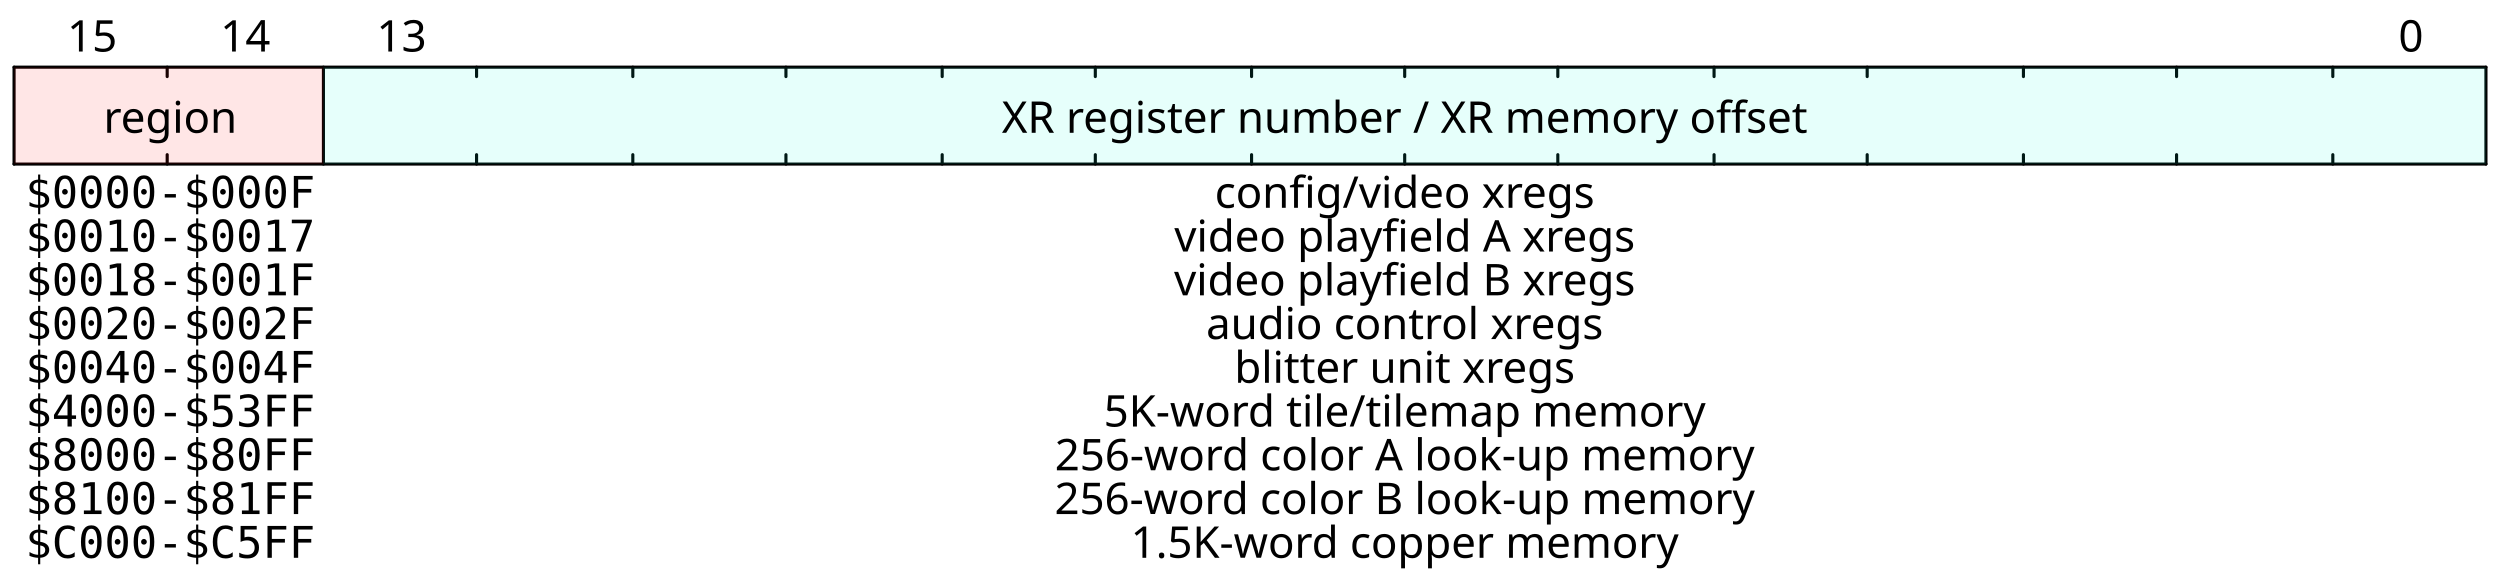
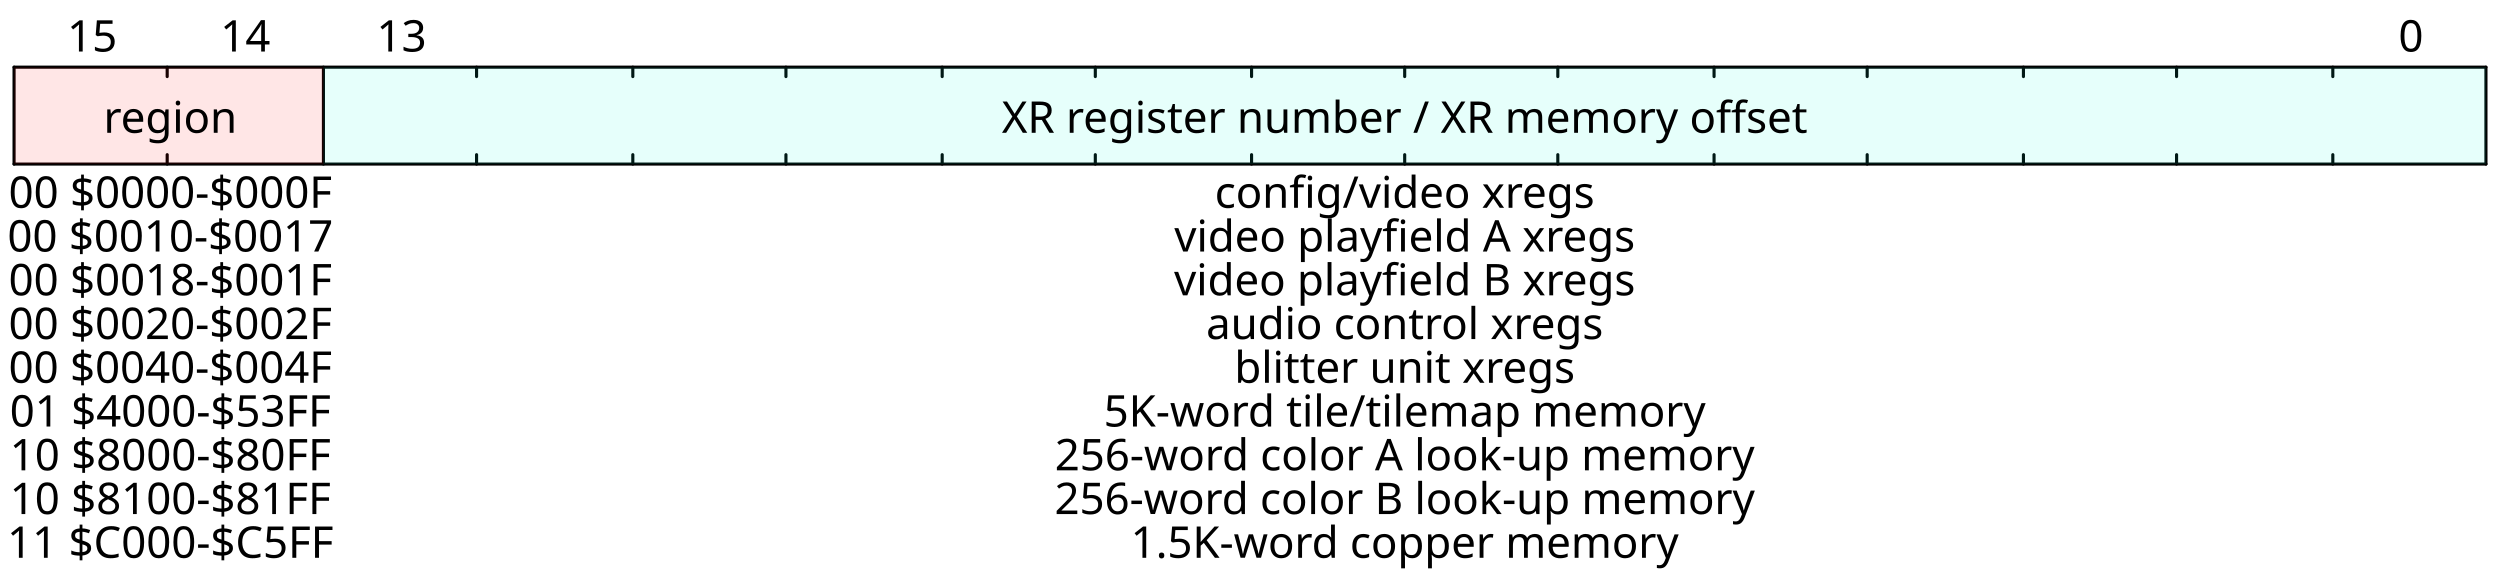
- <svg xmlns="http://www.w3.org/2000/svg" width="800" height="182" viewBox="0 0 800 182" class="WaveDrom">
+ <svg xmlns="http://www.w3.org/2000/svg" width="800" height="182" style="background-color:white" viewBox="0 0 800 182" class="WaveDrom">
  <g transform="translate(0.5,0.5)" text-anchor="middle" font-size="14" font-family="sans-serif" font-weight="normal">
    <g transform="translate(4,21)">
      <g stroke="black" stroke-width="1" stroke-linecap="round">
        <line x2="791" />
        <line y2="31" />
        <line x2="791" y1="31" y2="31" />
        <line x1="791" x2="791" y2="31" />
        <line x1="742" x2="742" y2="3" />
        <line x1="742" x2="742" y1="31" y2="28" />
        <line x1="692" x2="692" y2="3" />
        <line x1="692" x2="692" y1="31" y2="28" />
        <line x1="643" x2="643" y2="3" />
        <line x1="643" x2="643" y1="31" y2="28" />
        <line x1="593" x2="593" y2="3" />
        <line x1="593" x2="593" y1="31" y2="28" />
        <line x1="544" x2="544" y2="3" />
        <line x1="544" x2="544" y1="31" y2="28" />
        <line x1="494" x2="494" y2="3" />
        <line x1="494" x2="494" y1="31" y2="28" />
        <line x1="445" x2="445" y2="3" />
        <line x1="445" x2="445" y1="31" y2="28" />
        <line x1="396" x2="396" y2="3" />
        <line x1="396" x2="396" y1="31" y2="28" />
        <line x1="346" x2="346" y2="3" />
        <line x1="346" x2="346" y1="31" y2="28" />
        <line x1="297" x2="297" y2="3" />
        <line x1="297" x2="297" y1="31" y2="28" />
        <line x1="247" x2="247" y2="3" />
        <line x1="247" x2="247" y1="31" y2="28" />
        <line x1="198" x2="198" y2="3" />
        <line x1="198" x2="198" y1="31" y2="28" />
        <line x1="148" x2="148" y2="3" />
        <line x1="148" x2="148" y1="31" y2="28" />
        <line x1="99" x2="99" y2="31" />
        <line x1="49" x2="49" y2="3" />
        <line x1="49" x2="49" y1="31" y2="28" />
      </g>
      <g>
        <g>
          <rect x="99" width="692" height="31" field="XR register number / XR memory offset" style="fill-opacity:0.1;fill:hsl(170,100%,50%)" />
          <rect width="99" height="31" field="region" style="fill-opacity:0.1;fill:hsl(0,100%,50%)" />
        </g>
        <g transform="translate(25,-11)">
          <g transform="translate(742)">
            <text y="6">0</text>
          </g>
          <g transform="translate(99)">
            <text y="6">13</text>
          </g>
          <g transform="translate(49)">
            <text y="6">14</text>
          </g>
          <g transform="translate(0)">
            <text y="6">15</text>
          </g>
        </g>
        <g transform="translate(25,15)">
          <g transform="translate(420)">
            <text y="6">
              <tspan>XR register number / XR memory offset</tspan>
            </text>
          </g>
          <g transform="translate(25)">
            <text y="6">
              <tspan>region</tspan>
            </text>
          </g>
        </g>
        <g transform="translate(25,39)">
          <g>
            <g transform="translate(420)">
              <text y="6">
                <tspan>config/video xregs</tspan>
              </text>
            </g>
            <g transform="translate(420,14)">
              <text y="6">
                <tspan>video playfield A xregs</tspan>
              </text>
            </g>
            <g transform="translate(420,28)">
              <text y="6">
                <tspan>video playfield B xregs</tspan>
              </text>
            </g>
            <g transform="translate(420,42)">
              <text y="6">
                <tspan>audio control xregs</tspan>
              </text>
            </g>
            <g transform="translate(420,56)">
              <text y="6">
                <tspan>blitter unit xregs</tspan>
              </text>
            </g>
            <g transform="translate(420,70)">
              <text y="6">
                <tspan>5K-word tile/tilemap memory</tspan>
              </text>
            </g>
            <g transform="translate(420,84)">
              <text y="6">
                <tspan>256-word color A look-up memory</tspan>
              </text>
            </g>
            <g transform="translate(420,98)">
              <text y="6">
                <tspan>256-word color B look-up memory</tspan>
              </text>
            </g>
            <g transform="translate(420,112)">
              <text y="6">
                <tspan>1.5K-word copper memory</tspan>
              </text>
            </g>
          </g>
          <g>
            <g transform="translate(25)">
              <text y="6">
-                 <tspan font-family="monospace">$0000-$000F</tspan>
+                 <tspan>00 $0000-$000F</tspan>
              </text>
            </g>
            <g transform="translate(25,14)">
              <text y="6">
-                 <tspan font-family="monospace">$0010-$0017</tspan>
+                 <tspan>00 $0010-$0017</tspan>
              </text>
            </g>
            <g transform="translate(25,28)">
              <text y="6">
-                 <tspan font-family="monospace">$0018-$001F</tspan>
+                 <tspan>00 $0018-$001F</tspan>
              </text>
            </g>
            <g transform="translate(25,42)">
              <text y="6">
-                 <tspan font-family="monospace">$0020-$002F</tspan>
+                 <tspan>00 $0020-$002F</tspan>
              </text>
            </g>
            <g transform="translate(25,56)">
              <text y="6">
-                 <tspan font-family="monospace">$0040-$004F</tspan>
+                 <tspan>00 $0040-$004F</tspan>
              </text>
            </g>
            <g transform="translate(25,70)">
              <text y="6">
-                 <tspan font-family="monospace">$4000-$53FF</tspan>
+                 <tspan>01 $4000-$53FF</tspan>
              </text>
            </g>
            <g transform="translate(25,84)">
              <text y="6">
-                 <tspan font-family="monospace">$8000-$80FF</tspan>
+                 <tspan>10 $8000-$80FF</tspan>
              </text>
            </g>
            <g transform="translate(25,98)">
              <text y="6">
-                 <tspan font-family="monospace">$8100-$81FF</tspan>
+                 <tspan>10 $8100-$81FF</tspan>
              </text>
            </g>
            <g transform="translate(25,112)">
              <text y="6">
-                 <tspan font-family="monospace">$C000-$C5FF</tspan>
+                 <tspan>11 $C000-$C5FF</tspan>
              </text>
            </g>
          </g>
        </g>
      </g>
    </g>
  </g>
</svg>
